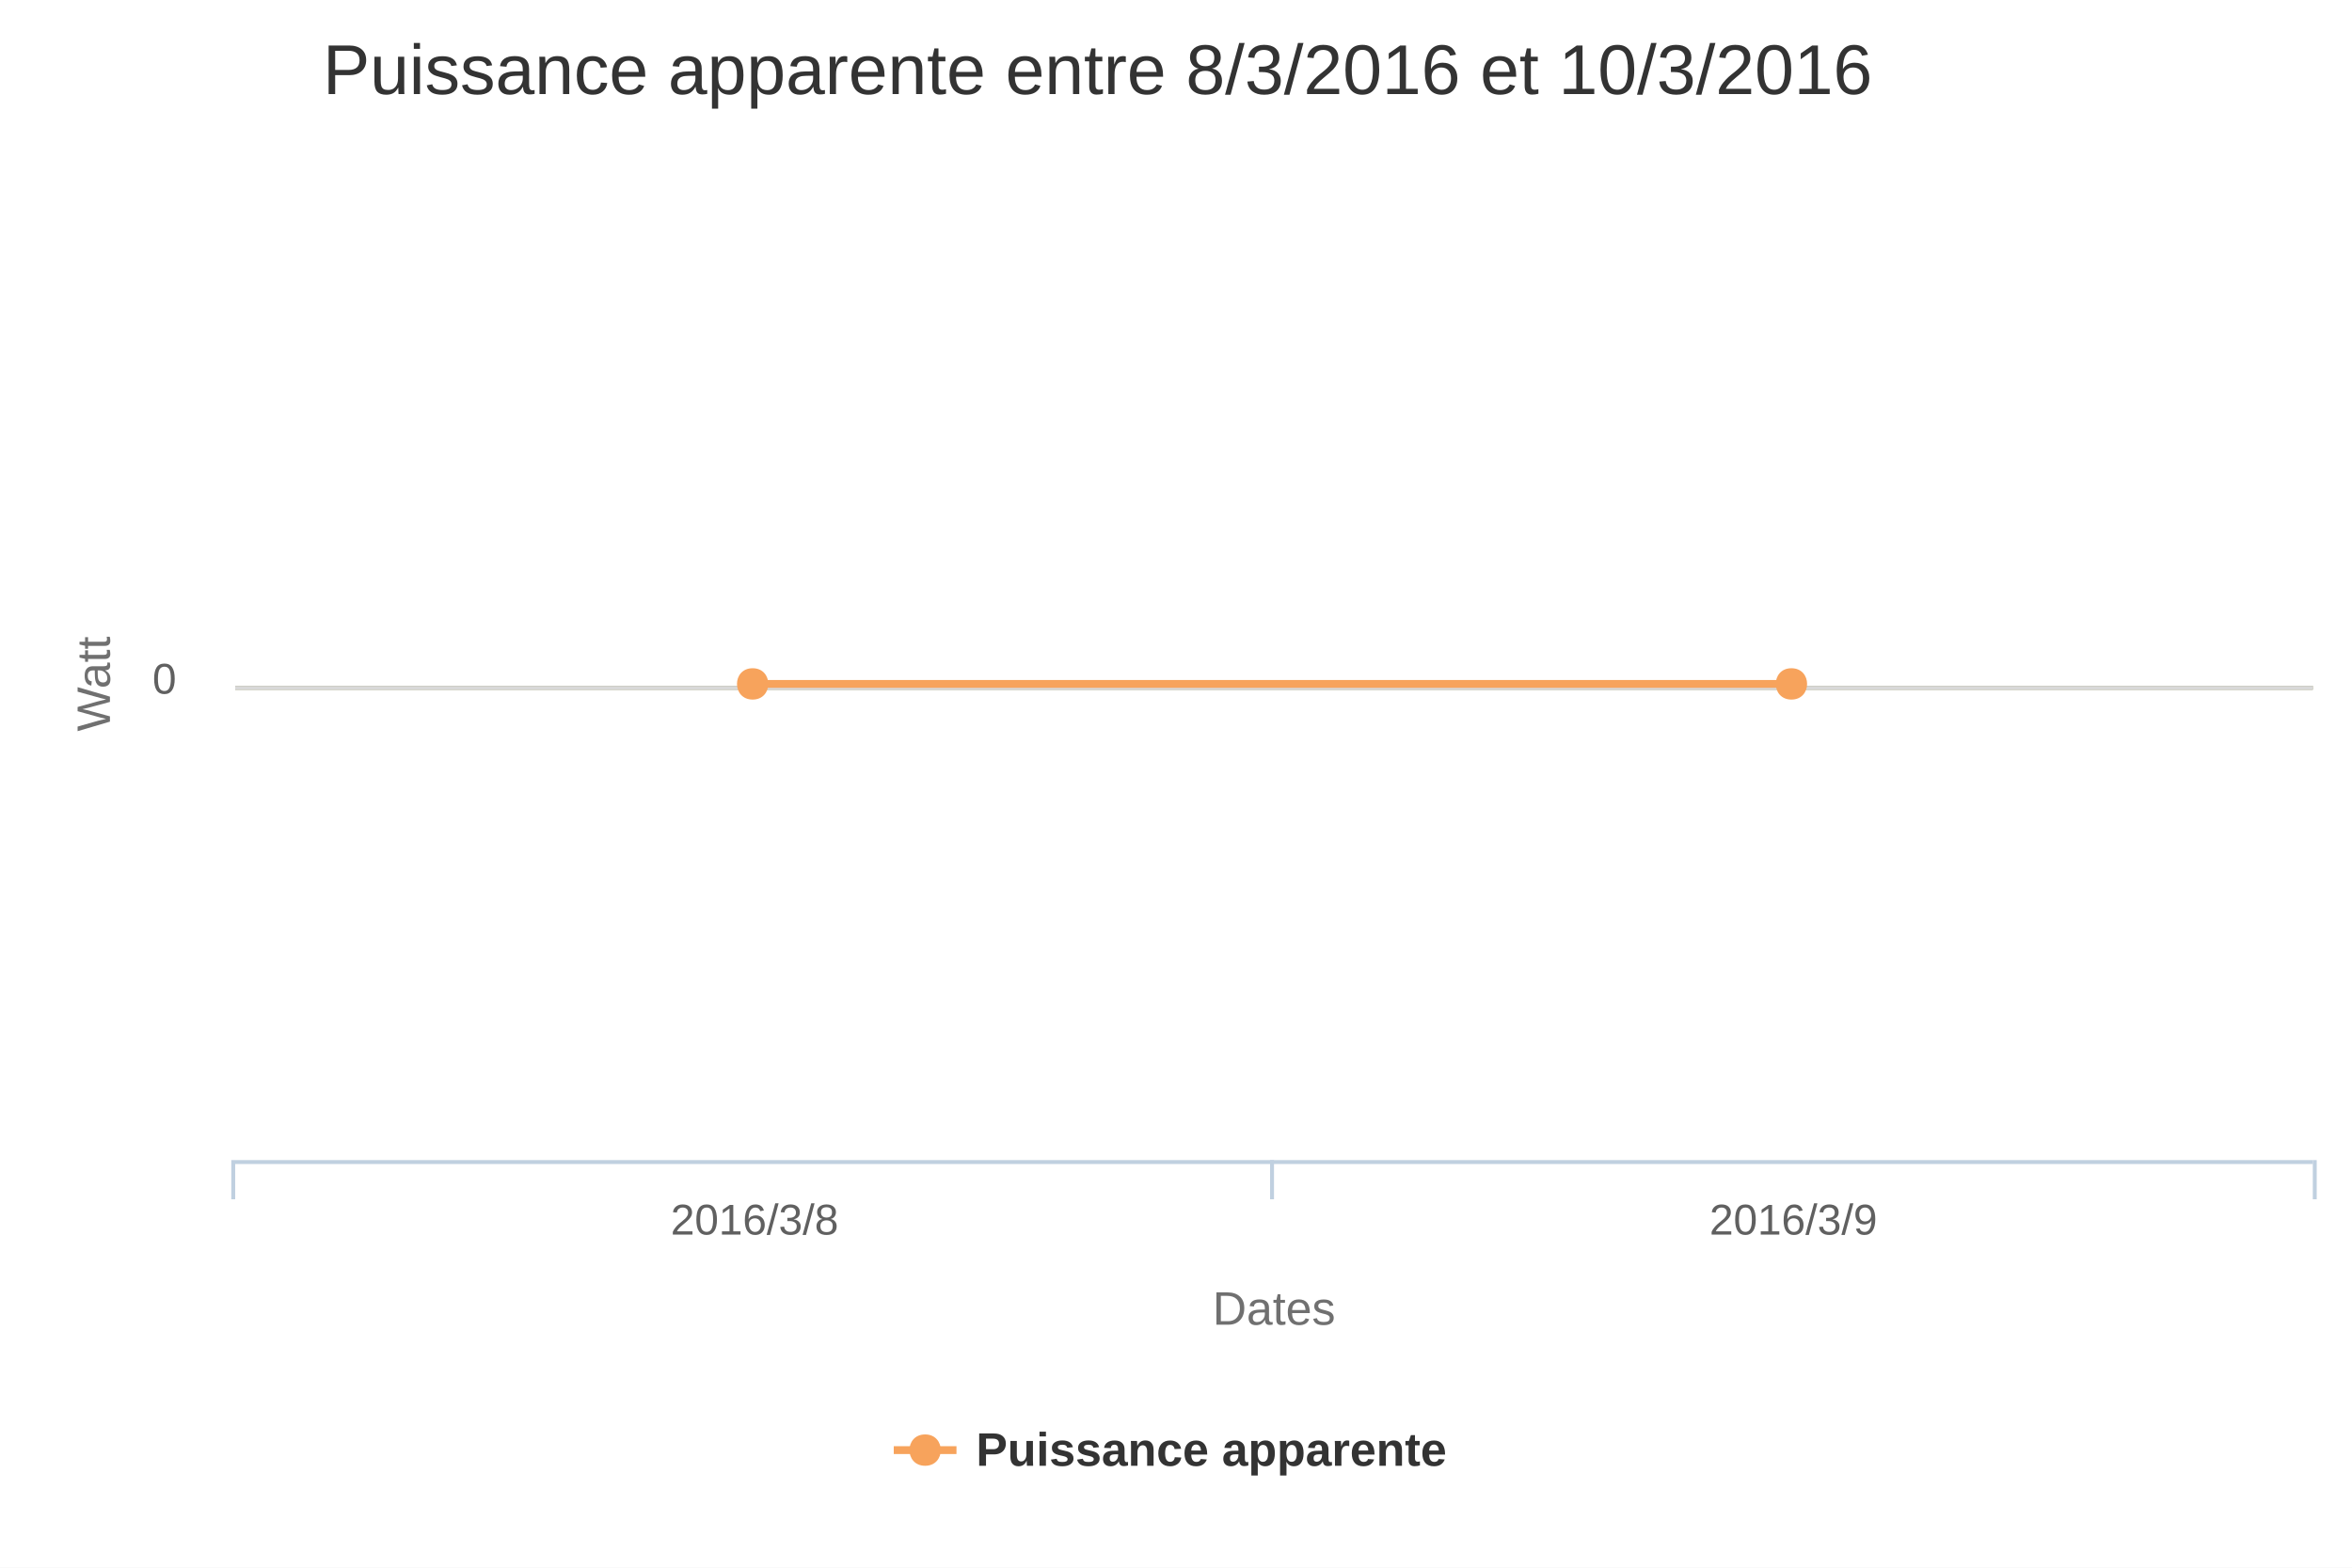
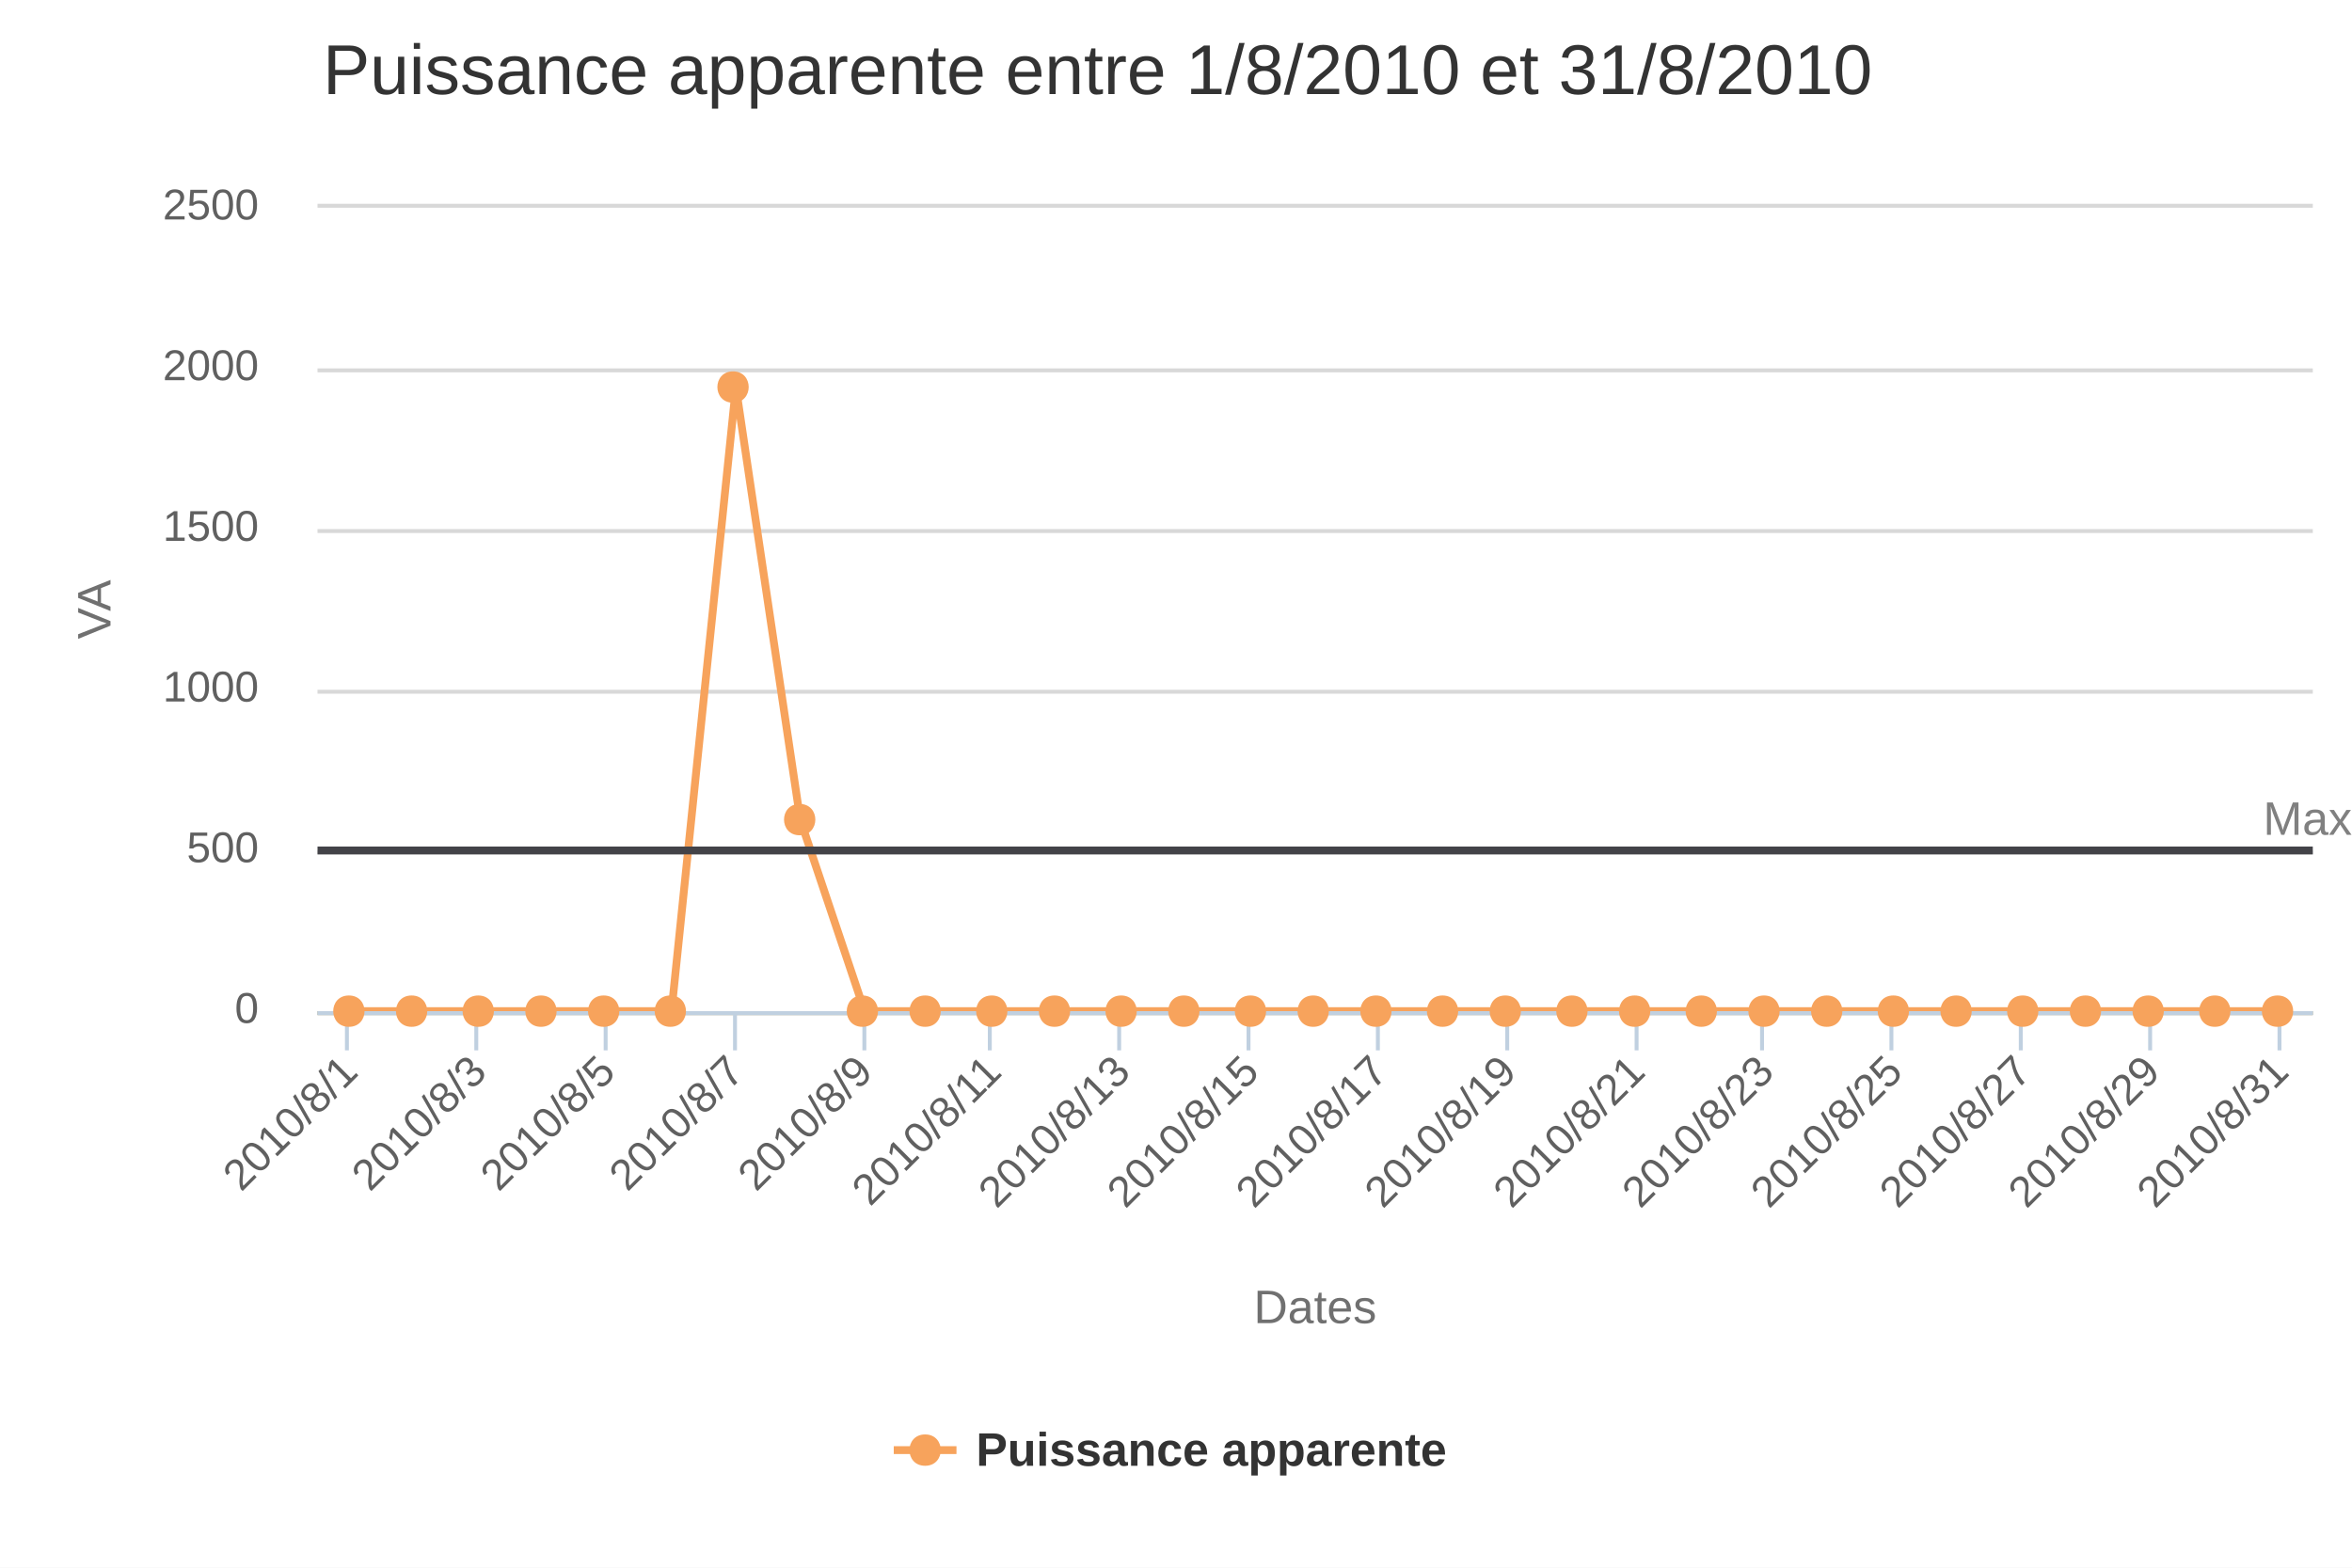
<svg xmlns="http://www.w3.org/2000/svg" version="1.1" style="font-family:'lucida grande', 'lucida sans unicode', arial, helvetica, sans-serif;font-size:12px;" width="600" height="400">
  <defs>
-     <clipPath id="highcharts-5">
-       <rect x="0" y="0" width="530" height="243" />
+     <clipPath id="highcharts-73">
+       <rect x="0" y="0" width="509" height="205" />
    </clipPath>
  </defs>
  <rect x="0" y="0" width="600" height="400" strokeWidth="0" fill="#FFFFFF" class=" highcharts-background" />
-   <path fill="none" d="M 60 175.5 L 590 175.5" stroke="#808050" stroke-width="1" />
+   <path fill="none" d="M 81 258.5 L 590 258.5" stroke="#808050" stroke-width="1" />
  <g class="highcharts-grid" />
  <g class="highcharts-grid">
-     <path fill="none" d="M 60 175.5 L 590 175.5" stroke="#D8D8D8" stroke-width="1" opacity="1" />
+     <path fill="none" d="M 81 258.5 L 590 258.5" stroke="#D8D8D8" stroke-width="1" opacity="1" />
+     <path fill="none" d="M 81 217.5 L 590 217.5" stroke="#D8D8D8" stroke-width="1" opacity="1" />
+     <path fill="none" d="M 81 176.5 L 590 176.5" stroke="#D8D8D8" stroke-width="1" opacity="1" />
+     <path fill="none" d="M 81 135.5 L 590 135.5" stroke="#D8D8D8" stroke-width="1" opacity="1" />
+     <path fill="none" d="M 81 94.5 L 590 94.5" stroke="#D8D8D8" stroke-width="1" opacity="1" />
+     <path fill="none" d="M 81 52.5 L 590 52.5" stroke="#D8D8D8" stroke-width="1" opacity="1" />
  </g>
  <g class="highcharts-axis">
-     <path fill="none" d="M 324.5 296 L 324.5 306" stroke="#C0D0E0" stroke-width="1" opacity="1" />
-     <path fill="none" d="M 590.5 296 L 590.5 306" stroke="#C0D0E0" stroke-width="1" opacity="1" />
-     <path fill="none" d="M 59.5 296 L 59.5 306" stroke="#C0D0E0" stroke-width="1" opacity="1" />
-     <text x="325" text-anchor="middle" transform="translate(0,0)" class=" highcharts-xaxis-title" style="color:#707070;fill:#707070;" y="338">Dates</text>
-     <path fill="none" d="M 60 296.5 L 590 296.5" stroke="#C0D0E0" stroke-width="1" />
+     <path fill="none" d="M 88.5 258 L 88.5 268" stroke="#C0D0E0" stroke-width="1" opacity="1" />
+     <path fill="none" d="M 121.5 258 L 121.5 268" stroke="#C0D0E0" stroke-width="1" opacity="1" />
+     <path fill="none" d="M 154.5 258 L 154.5 268" stroke="#C0D0E0" stroke-width="1" opacity="1" />
+     <path fill="none" d="M 187.5 258 L 187.5 268" stroke="#C0D0E0" stroke-width="1" opacity="1" />
+     <path fill="none" d="M 220.5 258 L 220.5 268" stroke="#C0D0E0" stroke-width="1" opacity="1" />
+     <path fill="none" d="M 252.5 258 L 252.5 268" stroke="#C0D0E0" stroke-width="1" opacity="1" />
+     <path fill="none" d="M 285.5 258 L 285.5 268" stroke="#C0D0E0" stroke-width="1" opacity="1" />
+     <path fill="none" d="M 318.5 258 L 318.5 268" stroke="#C0D0E0" stroke-width="1" opacity="1" />
+     <path fill="none" d="M 351.5 258 L 351.5 268" stroke="#C0D0E0" stroke-width="1" opacity="1" />
+     <path fill="none" d="M 384.5 258 L 384.5 268" stroke="#C0D0E0" stroke-width="1" opacity="1" />
+     <path fill="none" d="M 417.5 258 L 417.5 268" stroke="#C0D0E0" stroke-width="1" opacity="1" />
+     <path fill="none" d="M 449.5 258 L 449.5 268" stroke="#C0D0E0" stroke-width="1" opacity="1" />
+     <path fill="none" d="M 482.5 258 L 482.5 268" stroke="#C0D0E0" stroke-width="1" opacity="1" />
+     <path fill="none" d="M 515.5 258 L 515.5 268" stroke="#C0D0E0" stroke-width="1" opacity="1" />
+     <path fill="none" d="M 548.5 258 L 548.5 268" stroke="#C0D0E0" stroke-width="1" opacity="1" />
+     <path fill="none" d="M 581.5 258 L 581.5 268" stroke="#C0D0E0" stroke-width="1" opacity="1" />
+     <text x="335.5" text-anchor="middle" transform="translate(0,0)" class=" highcharts-xaxis-title" style="color:#707070;fill:#707070;" y="337.602">Dates</text>
+     <path fill="none" d="M 81 258.5 L 590 258.5" stroke="#C0D0E0" stroke-width="1" />
  </g>
  <g class="highcharts-axis">
-     <text x="28.047" text-anchor="middle" transform="translate(0,0) rotate(270 28.04688 174.5)" class=" highcharts-yaxis-title" style="color:#707070;fill:#707070;" y="174.5">Watt</text>
+     <text x="28.188" text-anchor="middle" transform="translate(0,0) rotate(270 28.1875 155.5)" class=" highcharts-yaxis-title" style="color:#707070;fill:#707070;" y="155.5">VA</text>
  </g>
  <g class="highcharts-series-group">
-     <g class="highcharts-series highcharts-series-0" transform="translate(60,53) scale(1 1)" clip-path="url(#highcharts-5)">
-       <path fill="none" d="M 132.5 121.5 L 397.5 121.5" stroke="#f7a35c" stroke-width="2" stroke-linejoin="round" stroke-linecap="round" />
+     <g class="highcharts-series highcharts-series-0" transform="translate(81,53) scale(1 1)" clip-path="url(#highcharts-73)">
+       <path fill="none" d="M 8.21 205 L 24.629 205 L 41.048 205 L 57.468 205 L 73.887 205 L 90.306 205 L 106.726 45.756 L 123.145 156.128 L 139.565 205 L 155.984 205 L 172.403 205 L 188.823 205 L 205.242 205 L 221.661 205 L 238.081 205 L 254.5 205 L 270.919 205 L 287.339 205 L 303.758 205 L 320.177 205 L 336.597 205 L 353.016 205 L 369.435 205 L 385.855 205 L 402.274 205 L 418.694 205 L 435.113 205 L 451.532 205 L 467.952 205 L 484.371 205 L 500.79 205" stroke="#f7a35c" stroke-width="2" stroke-linejoin="round" stroke-linecap="round" />
    </g>
-     <g class="highcharts-markers highcharts-series-0" transform="translate(60,53) scale(1 1)" clip-path="none">
-       <path fill="#f7a35c" d="M 397 117.5 C 402.328 117.5 402.328 125.5 397 125.5 C 391.672 125.5 391.672 117.5 397 117.5 Z" />
-       <path fill="#f7a35c" d="M 132 117.5 C 137.328 117.5 137.328 125.5 132 125.5 C 126.672 125.5 126.672 117.5 132 117.5 Z" />
+     <g class="highcharts-markers highcharts-series-0" transform="translate(81,53) scale(1 1)" clip-path="none">
+       <path fill="#f7a35c" d="M 500 201 C 505.328 201 505.328 209 500 209 C 494.672 209 494.672 201 500 201 Z" />
+       <path fill="#f7a35c" d="M 484 201 C 489.328 201 489.328 209 484 209 C 478.672 209 478.672 201 484 201 Z" />
+       <path fill="#f7a35c" d="M 467 201 C 472.328 201 472.328 209 467 209 C 461.672 209 461.672 201 467 201 Z" />
+       <path fill="#f7a35c" d="M 451 201 C 456.328 201 456.328 209 451 209 C 445.672 209 445.672 201 451 201 Z" />
+       <path fill="#f7a35c" d="M 435 201 C 440.328 201 440.328 209 435 209 C 429.672 209 429.672 201 435 201 Z" />
+       <path fill="#f7a35c" d="M 418 201 C 423.328 201 423.328 209 418 209 C 412.672 209 412.672 201 418 201 Z" />
+       <path fill="#f7a35c" d="M 402 201 C 407.328 201 407.328 209 402 209 C 396.672 209 396.672 201 402 201 Z" />
+       <path fill="#f7a35c" d="M 385 201 C 390.328 201 390.328 209 385 209 C 379.672 209 379.672 201 385 201 Z" />
+       <path fill="#f7a35c" d="M 369 201 C 374.328 201 374.328 209 369 209 C 363.672 209 363.672 201 369 201 Z" />
+       <path fill="#f7a35c" d="M 353 201 C 358.328 201 358.328 209 353 209 C 347.672 209 347.672 201 353 201 Z" />
+       <path fill="#f7a35c" d="M 336 201 C 341.328 201 341.328 209 336 209 C 330.672 209 330.672 201 336 201 Z" />
+       <path fill="#f7a35c" d="M 320 201 C 325.328 201 325.328 209 320 209 C 314.672 209 314.672 201 320 201 Z" />
+       <path fill="#f7a35c" d="M 303 201 C 308.328 201 308.328 209 303 209 C 297.672 209 297.672 201 303 201 Z" />
+       <path fill="#f7a35c" d="M 287 201 C 292.328 201 292.328 209 287 209 C 281.672 209 281.672 201 287 201 Z" />
+       <path fill="#f7a35c" d="M 270 201 C 275.328 201 275.328 209 270 209 C 264.672 209 264.672 201 270 201 Z" />
+       <path fill="#f7a35c" d="M 254 201 C 259.328 201 259.328 209 254 209 C 248.672 209 248.672 201 254 201 Z" />
+       <path fill="#f7a35c" d="M 238 201 C 243.328 201 243.328 209 238 209 C 232.672 209 232.672 201 238 201 Z" />
+       <path fill="#f7a35c" d="M 221 201 C 226.328 201 226.328 209 221 209 C 215.672 209 215.672 201 221 201 Z" />
+       <path fill="#f7a35c" d="M 205 201 C 210.328 201 210.328 209 205 209 C 199.672 209 199.672 201 205 201 Z" />
+       <path fill="#f7a35c" d="M 188 201 C 193.328 201 193.328 209 188 209 C 182.672 209 182.672 201 188 201 Z" />
+       <path fill="#f7a35c" d="M 172 201 C 177.328 201 177.328 209 172 209 C 166.672 209 166.672 201 172 201 Z" />
+       <path fill="#f7a35c" d="M 155 201 C 160.328 201 160.328 209 155 209 C 149.672 209 149.672 201 155 201 Z" />
+       <path fill="#f7a35c" d="M 139 201 C 144.328 201 144.328 209 139 209 C 133.672 209 133.672 201 139 201 Z" />
+       <path fill="#f7a35c" d="M 123 152.128 C 128.328 152.128 128.328 160.128 123 160.128 C 117.672 160.128 117.672 152.128 123 152.128 Z" />
+       <path fill="#f7a35c" d="M 106 41.756 C 111.328 41.756 111.328 49.756 106 49.756 C 100.672 49.756 100.672 41.756 106 41.756 Z" />
+       <path fill="#f7a35c" d="M 90 201 C 95.328 201 95.328 209 90 209 C 84.672 209 84.672 201 90 201 Z" />
+       <path fill="#f7a35c" d="M 73 201 C 78.328 201 78.328 209 73 209 C 67.672 209 67.672 201 73 201 Z" />
+       <path fill="#f7a35c" d="M 57 201 C 62.328 201 62.328 209 57 209 C 51.672 209 51.672 201 57 201 Z" />
+       <path fill="#f7a35c" d="M 41 201 C 46.328 201 46.328 209 41 209 C 35.672 209 35.672 201 41 201 Z" />
+       <path fill="#f7a35c" d="M 24 201 C 29.328 201 29.328 209 24 209 C 18.672 209 18.672 201 24 201 Z" />
+       <path fill="#f7a35c" d="M 8 201 C 13.328 201 13.328 209 8 209 C 2.672 209 2.672 201 8 201 Z" />
    </g>
  </g>
  <text x="280" text-anchor="middle" class="highcharts-title" style="color:#333333;font-size:18px;fill:#333333;width:536px;" y="24">
-     <tspan>Puissance apparente entre 8/3/2016 et 10/3/2016</tspan>
+     <tspan>Puissance apparente entre 1/8/2010 et 31/8/2010</tspan>
  </text>
+   <path fill="none" d="M 81 217 L 590 217" stroke="#434348" stroke-width="2" />
+   <text x="600" text-anchor="end" transform="translate(0,0)" style="color:gray;fill:gray;" y="213" visibility="visible">Max</text>
  <g class="highcharts-legend" transform="translate(220,356)">
    <g>
      <g>
        <g class="highcharts-legend-item" transform="translate(8,3)">
          <path fill="none" d="M 0 11 L 16 11" stroke="#f7a35c" stroke-width="2" />
          <path fill="#f7a35c" d="M 8 7 C 13.328 7 13.328 15 8 15 C 2.672 15 2.672 7 8 7 Z" />
          <text x="21" style="color:#333333;font-size:12px;font-weight:bold;cursor:pointer;fill:#333333;" text-anchor="start" y="15">
            <tspan>Puissance apparente </tspan>
          </text>
        </g>
      </g>
    </g>
  </g>
  <g class="highcharts-axis-labels highcharts-xaxis-labels">
-     <text x="192.5" style="color:#606060;cursor:default;font-size:11px;fill:#606060;width:255px;text-overflow:clip;" text-anchor="middle" transform="translate(0,0)" y="315" opacity="1">2016/3/8</text>
-     <text x="457.5" style="color:#606060;cursor:default;font-size:11px;fill:#606060;width:255px;text-overflow:clip;" text-anchor="middle" transform="translate(0,0)" y="315" opacity="1">2016/3/9</text>
+     <text x="91.802" style="color:#606060;cursor:default;font-size:11px;fill:#606060;width:400px;text-overflow:ellipsis;" text-anchor="end" transform="translate(0,0) rotate(-45 91.8024 274)" y="274" opacity="1">
+       <tspan>2010/8/1</tspan>
+     </text>
+     <text x="124.641" style="color:#606060;cursor:default;font-size:11px;fill:#606060;width:400px;text-overflow:ellipsis;" text-anchor="end" transform="translate(0,0) rotate(-45 124.6411 274)" y="274" opacity="1">
+       <tspan>2010/8/3</tspan>
+     </text>
+     <text x="157.48" style="color:#606060;cursor:default;font-size:11px;fill:#606060;width:400px;text-overflow:ellipsis;" text-anchor="end" transform="translate(0,0) rotate(-45 157.4798 274)" y="274" opacity="1">
+       <tspan>2010/8/5</tspan>
+     </text>
+     <text x="190.319" style="color:#606060;cursor:default;font-size:11px;fill:#606060;width:400px;text-overflow:ellipsis;" text-anchor="end" transform="translate(0,0) rotate(-45 190.3185 274)" y="274" opacity="1">
+       <tspan>2010/8/7</tspan>
+     </text>
+     <text x="223.157" style="color:#606060;cursor:default;font-size:11px;fill:#606060;width:400px;text-overflow:ellipsis;" text-anchor="end" transform="translate(0,0) rotate(-45 223.1572 274)" y="274" opacity="1">
+       <tspan>2010/8/9</tspan>
+     </text>
+     <text x="255.996" style="color:#606060;cursor:default;font-size:11px;fill:#606060;width:400px;text-overflow:ellipsis;" text-anchor="end" transform="translate(0,0) rotate(-45 255.996 274)" y="274" opacity="1">
+       <tspan>2010/8/11</tspan>
+     </text>
+     <text x="288.835" style="color:#606060;cursor:default;font-size:11px;fill:#606060;width:400px;text-overflow:ellipsis;" text-anchor="end" transform="translate(0,0) rotate(-45 288.8347 274)" y="274" opacity="1">
+       <tspan>2010/8/13</tspan>
+     </text>
+     <text x="321.673" style="color:#606060;cursor:default;font-size:11px;fill:#606060;width:400px;text-overflow:ellipsis;" text-anchor="end" transform="translate(0,0) rotate(-45 321.6734 274)" y="274" opacity="1">
+       <tspan>2010/8/15</tspan>
+     </text>
+     <text x="354.512" style="color:#606060;cursor:default;font-size:11px;fill:#606060;width:400px;text-overflow:ellipsis;" text-anchor="end" transform="translate(0,0) rotate(-45 354.5121 274)" y="274" opacity="1">
+       <tspan>2010/8/17</tspan>
+     </text>
+     <text x="387.351" style="color:#606060;cursor:default;font-size:11px;fill:#606060;width:400px;text-overflow:ellipsis;" text-anchor="end" transform="translate(0,0) rotate(-45 387.3508 274)" y="274" opacity="1">
+       <tspan>2010/8/19</tspan>
+     </text>
+     <text x="420.189" style="color:#606060;cursor:default;font-size:11px;fill:#606060;width:400px;text-overflow:ellipsis;" text-anchor="end" transform="translate(0,0) rotate(-45 420.1895 274)" y="274" opacity="1">
+       <tspan>2010/8/21</tspan>
+     </text>
+     <text x="453.028" style="color:#606060;cursor:default;font-size:11px;fill:#606060;width:400px;text-overflow:ellipsis;" text-anchor="end" transform="translate(0,0) rotate(-45 453.0282 274)" y="274" opacity="1">
+       <tspan>2010/8/23</tspan>
+     </text>
+     <text x="485.867" style="color:#606060;cursor:default;font-size:11px;fill:#606060;width:400px;text-overflow:ellipsis;" text-anchor="end" transform="translate(0,0) rotate(-45 485.8669 274)" y="274" opacity="1">
+       <tspan>2010/8/25</tspan>
+     </text>
+     <text x="518.706" style="color:#606060;cursor:default;font-size:11px;fill:#606060;width:400px;text-overflow:ellipsis;" text-anchor="end" transform="translate(0,0) rotate(-45 518.7056 274)" y="274" opacity="1">
+       <tspan>2010/8/27</tspan>
+     </text>
+     <text x="551.544" style="color:#606060;cursor:default;font-size:11px;fill:#606060;width:400px;text-overflow:ellipsis;" text-anchor="end" transform="translate(0,0) rotate(-45 551.5443 274)" y="274" opacity="1">
+       <tspan>2010/8/29</tspan>
+     </text>
+     <text x="584.383" style="color:#606060;cursor:default;font-size:11px;fill:#606060;width:400px;text-overflow:ellipsis;" text-anchor="end" transform="translate(0,0) rotate(-45 584.383 274)" y="274" opacity="1">
+       <tspan>2010/8/31</tspan>
+     </text>
  </g>
  <g class="highcharts-axis-labels highcharts-yaxis-labels">
-     <text x="45" style="color:#606060;cursor:default;font-size:11px;fill:#606060;width:188px;text-overflow:clip;" text-anchor="end" transform="translate(0,0)" y="177" opacity="1">0</text>
+     <text x="66" style="color:#606060;cursor:default;font-size:11px;fill:#606060;width:188px;text-overflow:clip;" text-anchor="end" transform="translate(0,0)" y="261" opacity="1">0</text>
+     <text x="66" style="color:#606060;cursor:default;font-size:11px;fill:#606060;width:188px;text-overflow:clip;" text-anchor="end" transform="translate(0,0)" y="220" opacity="1">500</text>
+     <text x="66" style="color:#606060;cursor:default;font-size:11px;fill:#606060;width:188px;text-overflow:clip;" text-anchor="end" transform="translate(0,0)" y="179" opacity="1">1000</text>
+     <text x="66" style="color:#606060;cursor:default;font-size:11px;fill:#606060;width:188px;text-overflow:clip;" text-anchor="end" transform="translate(0,0)" y="138" opacity="1">1500</text>
+     <text x="66" style="color:#606060;cursor:default;font-size:11px;fill:#606060;width:188px;text-overflow:clip;" text-anchor="end" transform="translate(0,0)" y="97" opacity="1">2000</text>
+     <text x="66" style="color:#606060;cursor:default;font-size:11px;fill:#606060;width:188px;text-overflow:clip;" text-anchor="end" transform="translate(0,0)" y="56" opacity="1">2500</text>
  </g>
  <g class="highcharts-tooltip" style="cursor:default;padding:0;pointer-events:none;white-space:nowrap;" transform="translate(0,-9999)">
    <path fill="none" d="M 3.5 0.5 L 13.5 0.5 C 16.5 0.5 16.5 0.5 16.5 3.5 L 16.5 13.5 C 16.5 16.5 16.5 16.5 13.5 16.5 L 3.5 16.5 C 0.5 16.5 0.5 16.5 0.5 13.5 L 0.5 3.5 C 0.5 0.5 0.5 0.5 3.5 0.5" stroke="black" stroke-opacity="0.05" stroke-width="5" transform="translate(1, 1)" />
    <path fill="none" d="M 3.5 0.5 L 13.5 0.5 C 16.5 0.5 16.5 0.5 16.5 3.5 L 16.5 13.5 C 16.5 16.5 16.5 16.5 13.5 16.5 L 3.5 16.5 C 0.5 16.5 0.5 16.5 0.5 13.5 L 0.5 3.5 C 0.5 0.5 0.5 0.5 3.5 0.5" stroke="black" stroke-opacity="0.1" stroke-width="3" transform="translate(1, 1)" />
    <path fill="none" d="M 3.5 0.5 L 13.5 0.5 C 16.5 0.5 16.5 0.5 16.5 3.5 L 16.5 13.5 C 16.5 16.5 16.5 16.5 13.5 16.5 L 3.5 16.5 C 0.5 16.5 0.5 16.5 0.5 13.5 L 0.5 3.5 C 0.5 0.5 0.5 0.5 3.5 0.5" stroke="black" stroke-opacity="0.15" stroke-width="1" transform="translate(1, 1)" />
    <path fill="rgb(249, 249, 249)" fill-opacity=" .85" d="M 3.5 0.5 L 13.5 0.5 C 16.5 0.5 16.5 0.5 16.5 3.5 L 16.5 13.5 C 16.5 16.5 16.5 16.5 13.5 16.5 L 3.5 16.5 C 0.5 16.5 0.5 16.5 0.5 13.5 L 0.5 3.5 C 0.5 0.5 0.5 0.5 3.5 0.5" />
    <text x="8" style="font-size:12px;color:#333333;fill:#333333;" y="20" />
  </g>
</svg>
